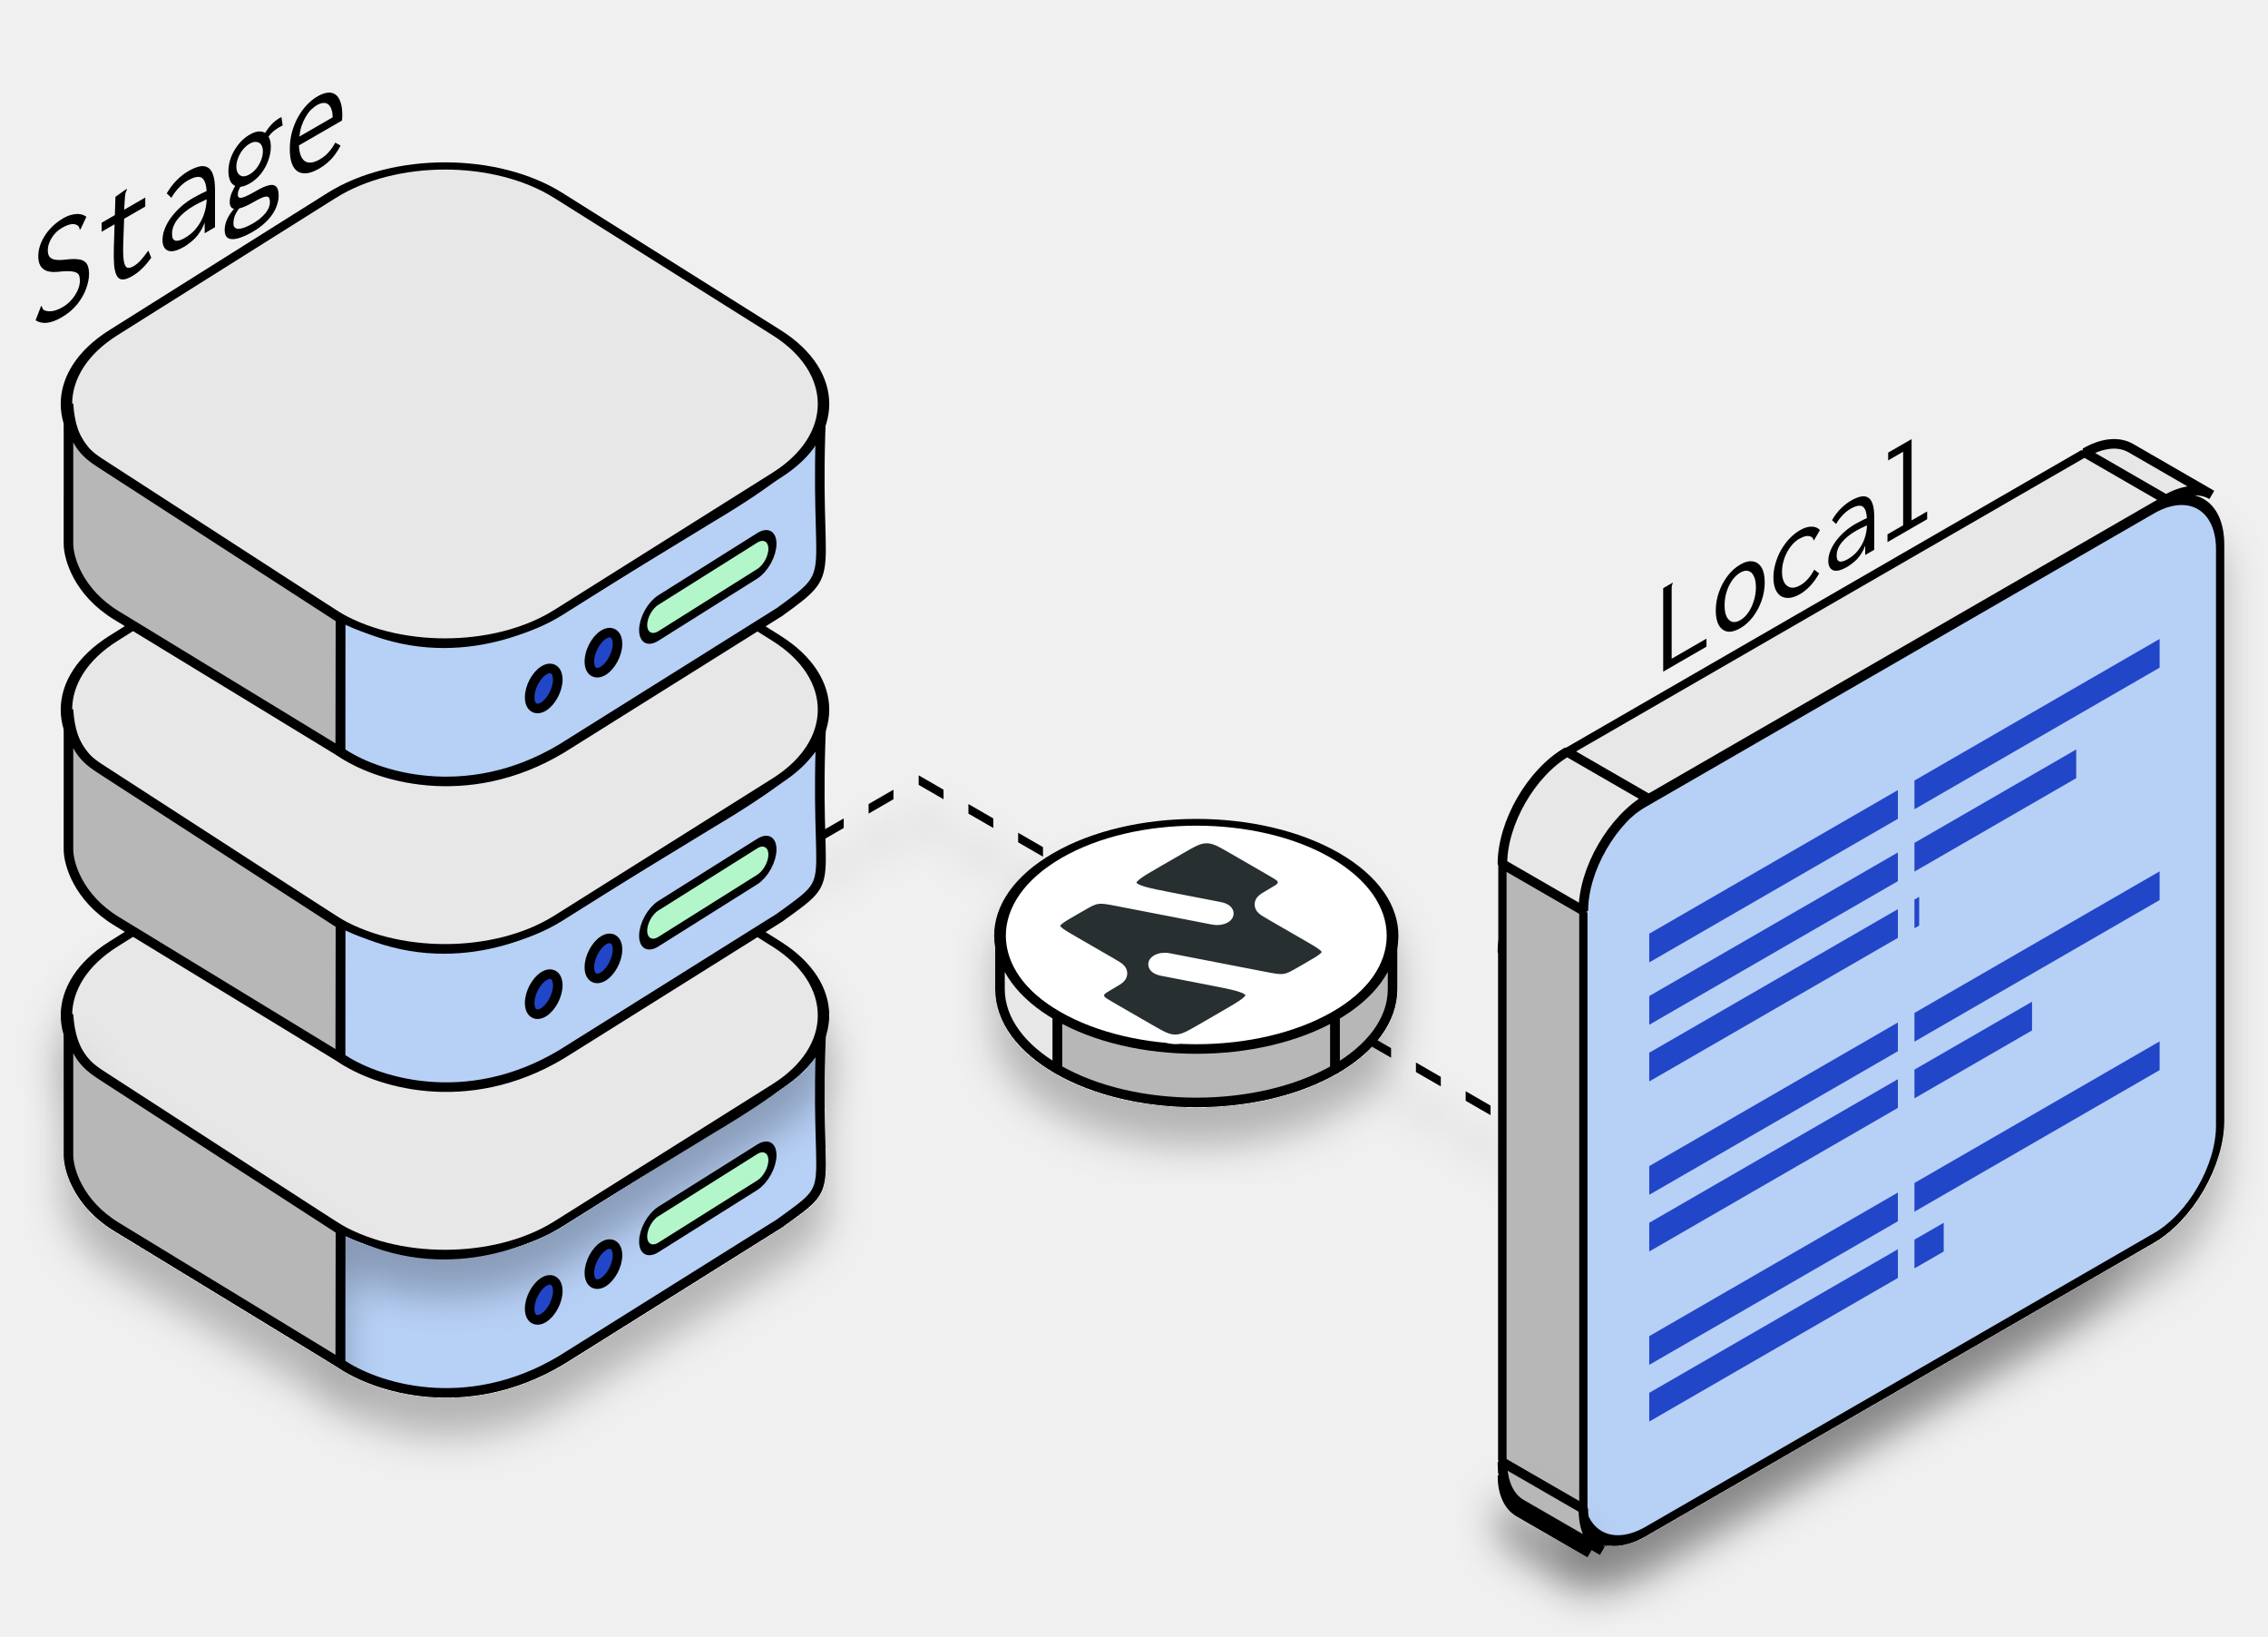
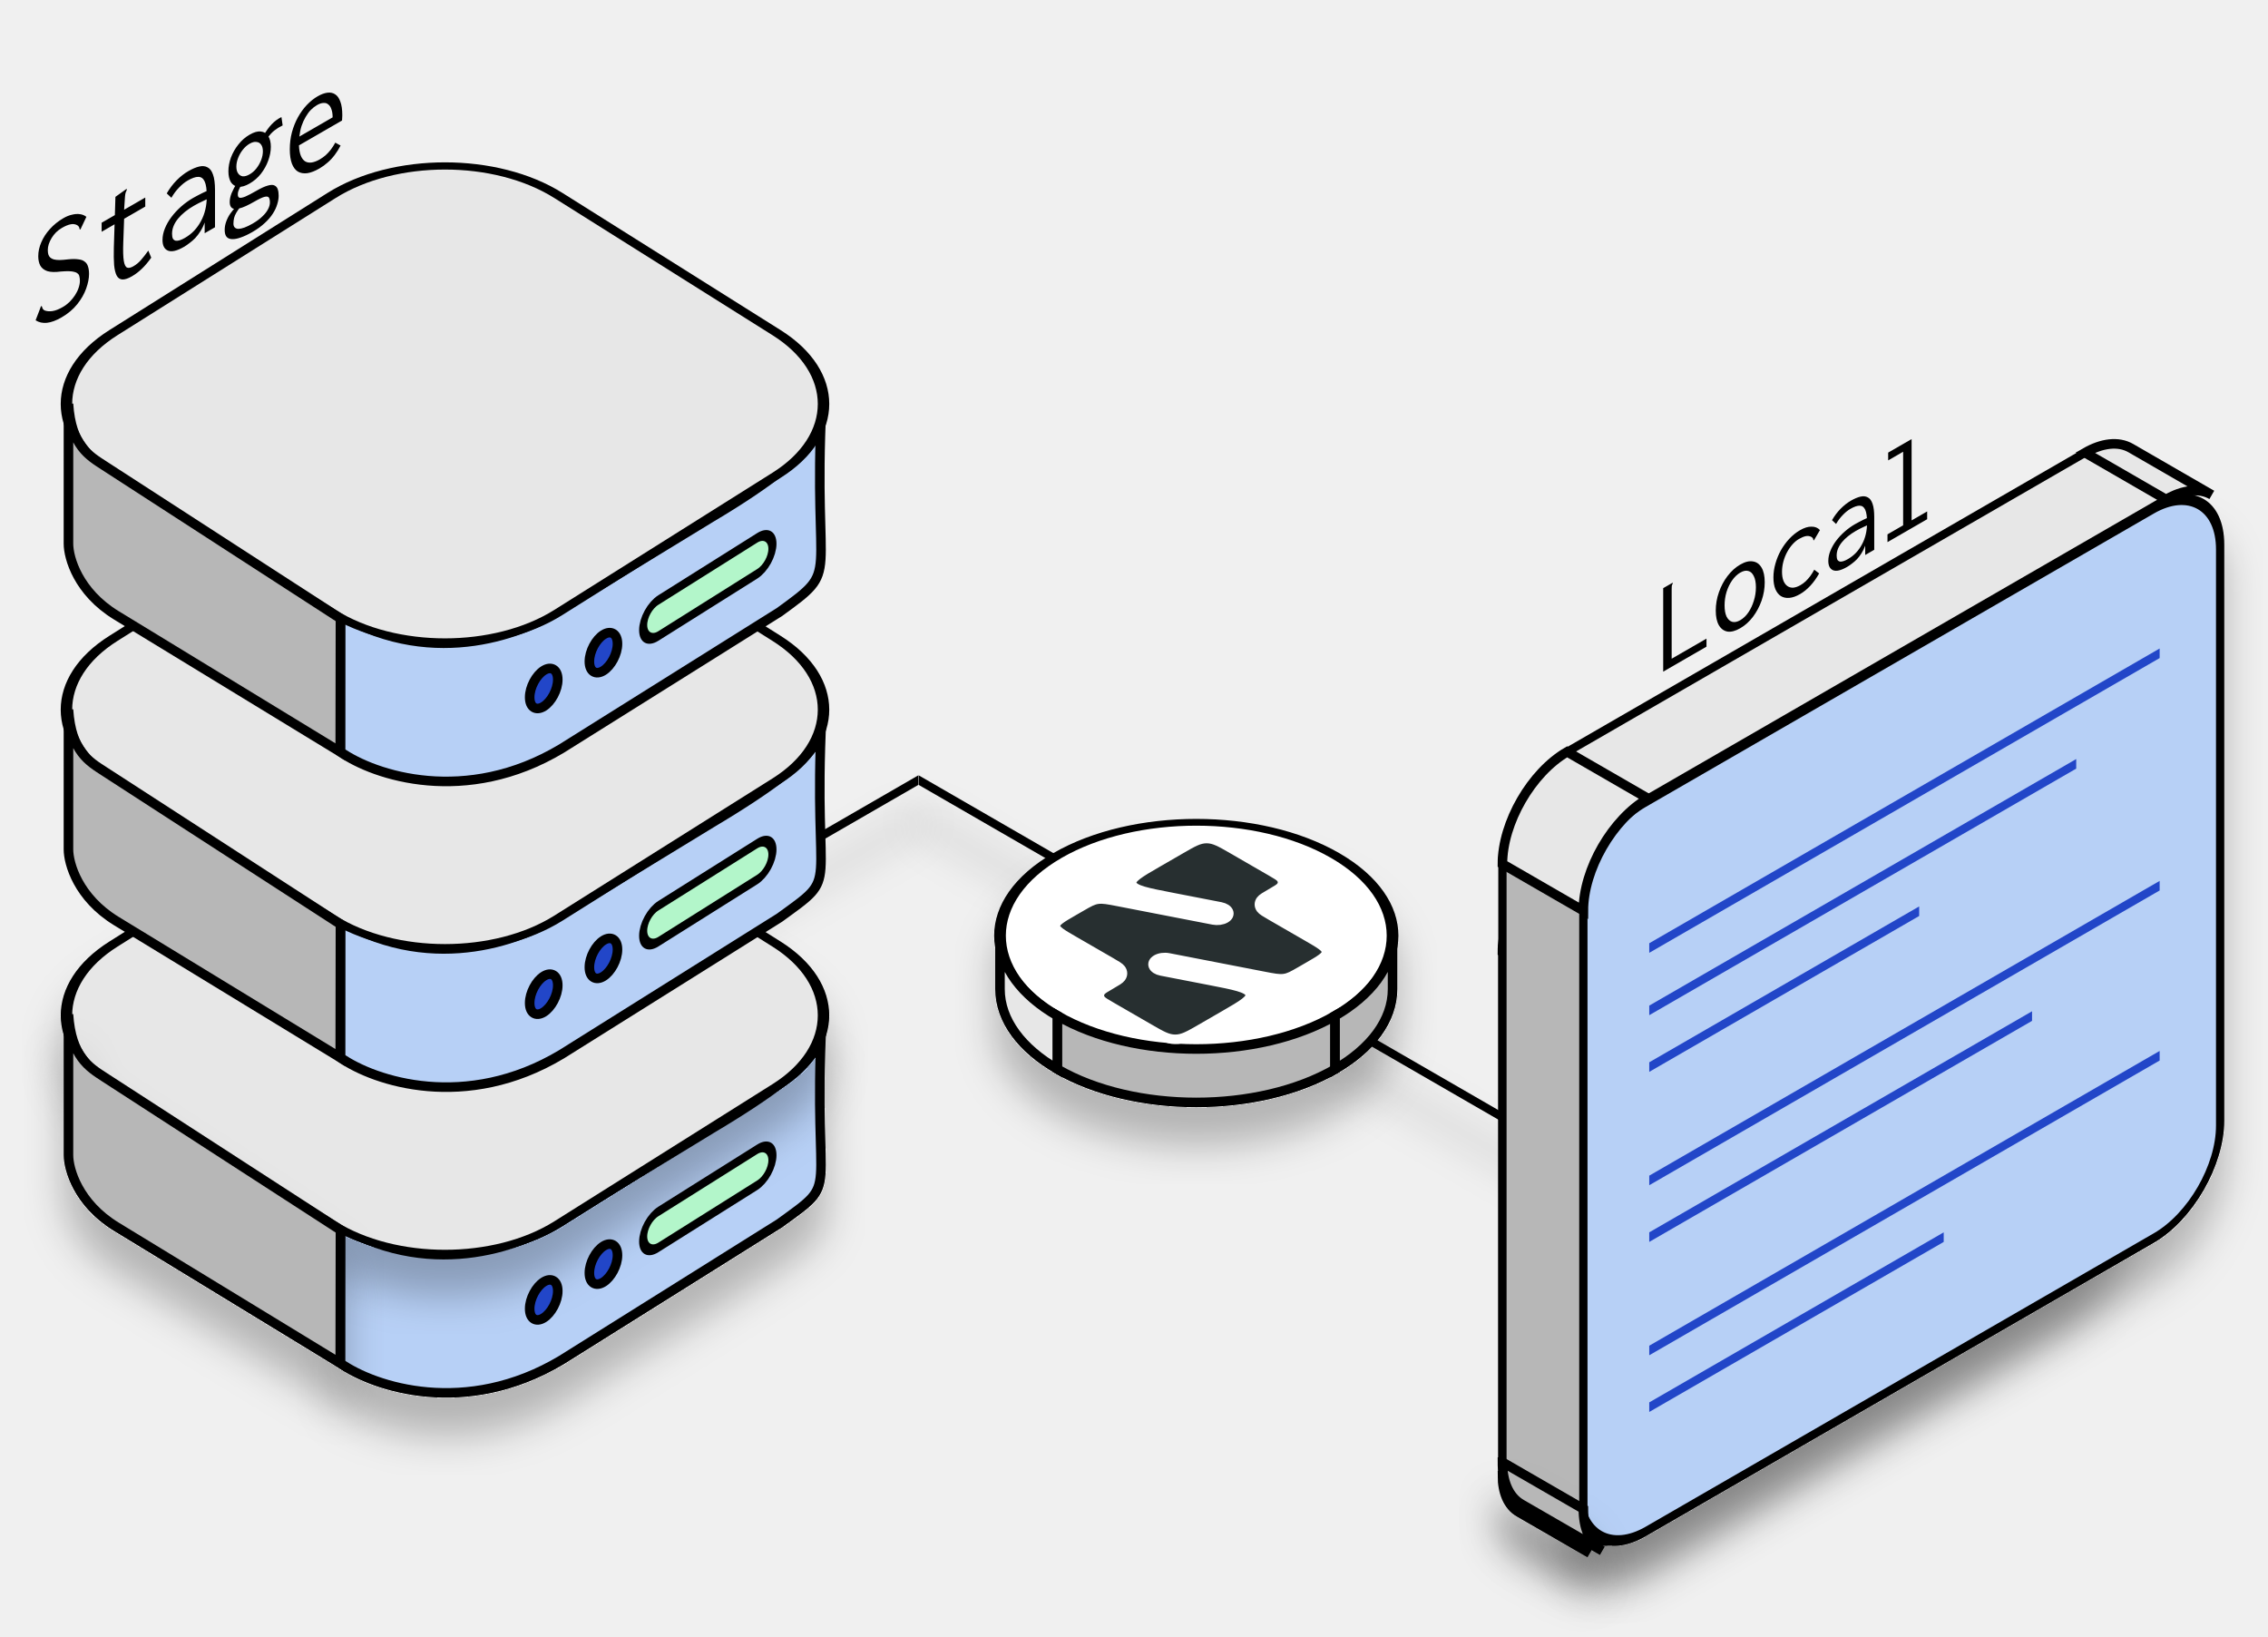
<svg xmlns="http://www.w3.org/2000/svg" width="237" height="171" viewBox="0 0 237 171" fill="none">
  <path d="M6.423 33.165C5.859 33.49 5.351 33.677 4.898 33.725C4.455 33.768 4.062 33.68 3.721 33.461L4.219 32.165L4.275 31.989L4.372 31.997C4.39 32.061 4.413 32.133 4.441 32.213C4.469 32.282 4.533 32.352 4.635 32.421C4.875 32.517 5.152 32.544 5.466 32.501C5.79 32.453 6.155 32.312 6.561 32.077C6.82 31.928 7.055 31.749 7.268 31.541C7.489 31.317 7.679 31.085 7.836 30.845C8.002 30.589 8.127 30.336 8.21 30.085C8.302 29.818 8.349 29.568 8.349 29.333C8.349 29.152 8.33 28.997 8.293 28.869C8.265 28.736 8.205 28.637 8.113 28.573C8.03 28.493 7.914 28.437 7.767 28.405C7.619 28.362 7.429 28.338 7.198 28.333C6.968 28.328 6.69 28.338 6.367 28.365C5.767 28.445 5.291 28.432 4.94 28.325C4.598 28.202 4.353 28.008 4.206 27.741C4.067 27.469 3.998 27.146 3.998 26.773C3.998 26.282 4.104 25.794 4.316 25.309C4.529 24.813 4.829 24.352 5.217 23.925C5.614 23.482 6.085 23.104 6.63 22.789C6.944 22.608 7.245 22.488 7.531 22.429C7.827 22.354 8.099 22.336 8.349 22.373C8.607 22.405 8.834 22.498 9.028 22.653L8.487 23.797L8.404 23.973L8.321 23.957C8.312 23.877 8.293 23.802 8.265 23.733C8.238 23.664 8.173 23.594 8.071 23.525C7.85 23.408 7.614 23.378 7.365 23.437C7.115 23.485 6.82 23.608 6.478 23.805C6.247 23.938 6.039 24.096 5.854 24.277C5.679 24.453 5.526 24.648 5.397 24.861C5.268 25.074 5.166 25.293 5.092 25.517C5.028 25.725 4.995 25.925 4.995 26.117C4.995 26.298 5.014 26.453 5.051 26.581C5.088 26.709 5.152 26.816 5.245 26.901C5.337 26.986 5.462 27.053 5.619 27.101C5.785 27.144 5.988 27.165 6.229 27.165C6.478 27.16 6.778 27.136 7.129 27.093C7.554 27.05 7.905 27.05 8.182 27.093C8.469 27.12 8.69 27.2 8.847 27.333C9.014 27.45 9.129 27.618 9.194 27.837C9.268 28.05 9.305 28.312 9.305 28.621C9.305 29.08 9.203 29.592 9 30.157C8.806 30.706 8.496 31.248 8.071 31.781C7.647 32.314 7.097 32.776 6.423 33.165ZM13.794 28.861C13.388 29.096 13.055 29.208 12.796 29.197C12.538 29.186 12.339 29.056 12.201 28.805C12.062 28.544 11.97 28.17 11.924 27.685C11.887 27.194 11.877 26.592 11.896 25.877L12.062 20.565L13.101 19.821L13.24 19.725L13.254 19.829C13.208 19.93 13.166 20.029 13.129 20.125C13.101 20.216 13.078 20.357 13.06 20.549L12.935 22.429L12.977 22.693L12.88 25.389C12.852 26.216 12.87 26.834 12.935 27.245C13 27.645 13.115 27.882 13.281 27.957C13.448 28.021 13.669 27.973 13.947 27.813C14.251 27.637 14.519 27.413 14.75 27.141C14.99 26.864 15.24 26.544 15.498 26.181L15.803 26.917C15.489 27.365 15.166 27.749 14.833 28.069C14.501 28.389 14.154 28.653 13.794 28.861ZM10.621 23.269L15.18 20.637V21.581L10.621 24.213V23.269ZM19.226 25.789C18.505 26.205 17.951 26.338 17.563 26.189C17.175 26.029 16.981 25.656 16.981 25.069C16.981 24.674 17.064 24.274 17.23 23.869C17.397 23.453 17.623 23.056 17.91 22.677C18.205 22.282 18.547 21.914 18.935 21.573C19.323 21.232 19.734 20.936 20.168 20.685C20.325 20.594 20.482 20.509 20.639 20.429C20.805 20.333 20.976 20.245 21.152 20.165C21.337 20.069 21.526 19.981 21.72 19.901L21.748 20.765C21.581 20.829 21.41 20.906 21.235 20.997C21.069 21.072 20.902 21.152 20.736 21.237C20.57 21.322 20.408 21.41 20.251 21.501C19.919 21.693 19.614 21.901 19.337 22.125C19.06 22.349 18.819 22.584 18.616 22.829C18.413 23.074 18.256 23.33 18.145 23.597C18.034 23.864 17.979 24.141 17.979 24.429C17.979 24.653 18.011 24.826 18.076 24.949C18.15 25.056 18.247 25.122 18.367 25.149C18.487 25.165 18.625 25.149 18.782 25.101C18.949 25.048 19.129 24.965 19.323 24.853C19.683 24.645 20.002 24.397 20.279 24.109C20.565 23.805 20.805 23.469 21 23.101C21.203 22.728 21.355 22.325 21.457 21.893C21.558 21.461 21.609 21.005 21.609 20.525C21.609 19.8 21.535 19.277 21.387 18.957C21.24 18.637 21.018 18.477 20.722 18.477C20.436 18.472 20.067 18.6 19.614 18.861C19.309 19.037 19.009 19.28 18.713 19.589C18.418 19.888 18.15 20.245 17.91 20.661L17.424 20.205C17.72 19.693 18.062 19.24 18.45 18.845C18.838 18.45 19.249 18.128 19.683 17.877C20.099 17.637 20.477 17.477 20.819 17.397C21.161 17.317 21.452 17.346 21.692 17.485C21.942 17.608 22.131 17.861 22.26 18.245C22.399 18.624 22.468 19.16 22.468 19.853V23.741L21.387 24.365V23.245C21.267 23.581 21.12 23.885 20.944 24.157C20.778 24.424 20.598 24.661 20.404 24.869C20.21 25.066 20.011 25.24 19.808 25.389C19.605 25.549 19.411 25.682 19.226 25.789ZM26.376 24.237C25.932 24.493 25.53 24.682 25.17 24.805C24.819 24.933 24.514 24.992 24.256 24.981C24.006 24.976 23.812 24.896 23.674 24.741C23.544 24.581 23.48 24.341 23.48 24.021C23.48 23.722 23.535 23.424 23.646 23.125C23.757 22.826 23.9 22.552 24.076 22.301C24.26 22.034 24.459 21.802 24.671 21.605L25.087 21.653C24.921 21.866 24.787 22.061 24.685 22.237C24.584 22.413 24.51 22.589 24.464 22.765C24.417 22.952 24.394 23.152 24.394 23.365C24.394 23.546 24.441 23.68 24.533 23.765C24.625 23.861 24.755 23.909 24.921 23.909C25.096 23.904 25.304 23.858 25.544 23.773C25.794 23.682 26.076 23.546 26.39 23.365C26.814 23.12 27.156 22.869 27.415 22.613C27.683 22.362 27.881 22.109 28.011 21.853C28.14 21.608 28.205 21.373 28.205 21.149C28.205 20.914 28.168 20.744 28.094 20.637C28.02 20.53 27.868 20.506 27.637 20.565C27.406 20.624 27.055 20.789 26.584 21.061C26.26 21.248 25.965 21.402 25.697 21.525C25.429 21.648 25.189 21.733 24.976 21.781C24.764 21.829 24.584 21.842 24.436 21.821C24.297 21.784 24.191 21.706 24.117 21.589C24.043 21.472 24.006 21.306 24.006 21.093C24.006 20.816 24.071 20.512 24.2 20.181C24.339 19.845 24.524 19.493 24.755 19.125L25.226 19.285C25.133 19.456 25.059 19.605 25.004 19.733C24.948 19.85 24.907 19.96 24.879 20.061C24.861 20.146 24.852 20.237 24.852 20.333C24.852 20.504 24.907 20.61 25.018 20.653C25.138 20.69 25.341 20.653 25.628 20.541C25.914 20.418 26.302 20.216 26.791 19.933C27.281 19.65 27.678 19.469 27.983 19.389C28.288 19.298 28.519 19.293 28.676 19.373C28.842 19.448 28.958 19.578 29.022 19.765C29.087 19.952 29.119 20.178 29.119 20.445C29.119 20.733 29.069 21.034 28.967 21.349C28.875 21.669 28.722 21.992 28.51 22.317C28.297 22.653 28.015 22.981 27.664 23.301C27.313 23.632 26.884 23.944 26.376 24.237ZM26.085 19.173C25.632 19.434 25.239 19.549 24.907 19.517C24.574 19.474 24.316 19.314 24.131 19.037C23.956 18.744 23.868 18.362 23.868 17.893C23.868 17.424 23.956 16.946 24.131 16.461C24.316 15.97 24.574 15.517 24.907 15.101C25.239 14.674 25.632 14.33 26.085 14.069C26.547 13.802 26.939 13.693 27.263 13.741C27.595 13.773 27.849 13.93 28.025 14.213C28.209 14.49 28.302 14.864 28.302 15.333C28.302 15.802 28.209 16.288 28.025 16.789C27.849 17.274 27.595 17.73 27.263 18.157C26.939 18.568 26.547 18.906 26.085 19.173ZM26.085 18.213C26.353 18.058 26.588 17.853 26.791 17.597C27.004 17.325 27.17 17.032 27.29 16.717C27.41 16.402 27.47 16.101 27.47 15.813C27.47 15.514 27.41 15.282 27.29 15.117C27.17 14.941 27.004 14.845 26.791 14.829C26.588 14.797 26.353 14.858 26.085 15.013C25.817 15.168 25.577 15.381 25.364 15.653C25.161 15.909 24.999 16.194 24.879 16.509C24.759 16.813 24.699 17.114 24.699 17.413C24.699 17.701 24.759 17.933 24.879 18.109C24.999 18.285 25.161 18.389 25.364 18.421C25.577 18.437 25.817 18.368 26.085 18.213ZM27.928 14.461L27.54 14.157C27.808 13.693 28.085 13.309 28.371 13.005C28.667 12.685 29.013 12.426 29.41 12.229L29.535 13.101C29.23 13.245 28.944 13.421 28.676 13.629C28.408 13.837 28.159 14.114 27.928 14.461ZM33.373 17.605C32.911 17.872 32.491 18.034 32.112 18.093C31.734 18.141 31.406 18.085 31.128 17.925C30.861 17.76 30.653 17.485 30.505 17.101C30.357 16.706 30.283 16.205 30.283 15.597C30.283 14.978 30.357 14.386 30.505 13.821C30.662 13.25 30.87 12.73 31.128 12.261C31.396 11.776 31.706 11.346 32.057 10.973C32.417 10.594 32.796 10.29 33.193 10.061C33.553 9.853 33.891 9.728 34.205 9.685C34.519 9.642 34.791 9.698 35.022 9.853C35.253 9.997 35.433 10.25 35.563 10.613C35.701 10.97 35.77 11.448 35.77 12.045C35.77 12.13 35.766 12.224 35.757 12.325C35.757 12.41 35.752 12.498 35.743 12.589L31.239 15.189C31.258 15.648 31.327 16.018 31.447 16.301C31.567 16.573 31.724 16.765 31.918 16.877C32.112 16.978 32.334 17.01 32.583 16.973C32.842 16.93 33.115 16.826 33.401 16.661C33.623 16.533 33.831 16.386 34.025 16.221C34.218 16.045 34.399 15.85 34.565 15.637C34.74 15.408 34.897 15.162 35.036 14.901L35.59 15.205C35.415 15.552 35.212 15.877 34.981 16.181C34.759 16.48 34.514 16.744 34.246 16.973C33.978 17.213 33.687 17.424 33.373 17.605ZM31.281 14.269L34.759 12.261C34.759 11.92 34.717 11.64 34.634 11.421C34.56 11.186 34.449 11.016 34.302 10.909C34.163 10.786 33.992 10.736 33.789 10.757C33.595 10.762 33.373 10.837 33.124 10.981C32.902 11.109 32.69 11.274 32.486 11.477C32.292 11.674 32.112 11.917 31.946 12.205C31.78 12.482 31.637 12.794 31.517 13.141C31.406 13.482 31.327 13.858 31.281 14.269Z" fill="black" />
  <path d="M173.8 61.446L174.673 60.942L174.794 60.872V60.97C174.746 61.054 174.714 61.133 174.697 61.208C174.689 61.278 174.685 61.392 174.685 61.551V68.817L178.323 66.717V67.557L173.8 70.168V61.446ZM181.851 65.632C181.35 65.921 180.905 66.038 180.517 65.982C180.137 65.912 179.838 65.692 179.62 65.324C179.402 64.946 179.293 64.435 179.293 63.791C179.293 63.138 179.402 62.501 179.62 61.88C179.838 61.25 180.137 60.685 180.517 60.186C180.905 59.672 181.35 59.271 181.851 58.982C182.352 58.693 182.792 58.583 183.172 58.653C183.56 58.709 183.863 58.926 184.082 59.304C184.3 59.672 184.409 60.184 184.409 60.837C184.409 61.481 184.3 62.118 184.082 62.748C183.863 63.368 183.56 63.935 183.172 64.449C182.792 64.948 182.352 65.343 181.851 65.632ZM181.851 64.792C182.174 64.605 182.457 64.335 182.699 63.98C182.942 63.625 183.132 63.221 183.269 62.769C183.415 62.312 183.488 61.84 183.488 61.355C183.488 60.87 183.415 60.482 183.269 60.193C183.132 59.899 182.942 59.719 182.699 59.654C182.457 59.579 182.174 59.635 181.851 59.822C181.536 60.004 181.253 60.275 181.002 60.634C180.76 60.979 180.566 61.38 180.42 61.838C180.283 62.291 180.214 62.76 180.214 63.245C180.214 63.73 180.283 64.12 180.42 64.414C180.566 64.703 180.76 64.885 181.002 64.96C181.253 65.03 181.536 64.974 181.851 64.792ZM188.095 62.069C187.691 62.302 187.319 62.433 186.979 62.461C186.64 62.489 186.345 62.426 186.094 62.272C185.852 62.113 185.662 61.873 185.524 61.551C185.387 61.219 185.318 60.811 185.318 60.326C185.318 59.85 185.387 59.371 185.524 58.891C185.662 58.401 185.852 57.937 186.094 57.498C186.345 57.054 186.64 56.651 186.979 56.287C187.319 55.923 187.687 55.627 188.083 55.398C188.535 55.136 188.939 55.011 189.295 55.02C189.659 55.015 189.954 55.134 190.18 55.377L189.635 56.308L189.55 56.455L189.489 56.42C189.489 56.345 189.473 56.285 189.441 56.238C189.416 56.187 189.356 56.133 189.259 56.077C189.081 55.993 188.891 55.972 188.689 56.014C188.487 56.056 188.252 56.154 187.986 56.308C187.751 56.443 187.529 56.627 187.319 56.861C187.109 57.094 186.919 57.367 186.749 57.68C186.587 57.978 186.458 58.305 186.361 58.66C186.264 59.014 186.216 59.374 186.216 59.738C186.216 60.102 186.264 60.41 186.361 60.662C186.458 60.904 186.591 61.089 186.761 61.215C186.931 61.341 187.133 61.401 187.367 61.397C187.61 61.378 187.869 61.289 188.143 61.131C188.329 61.023 188.507 60.893 188.677 60.739C188.847 60.575 189.008 60.394 189.162 60.193C189.315 59.983 189.457 59.757 189.586 59.514L190.095 59.906C189.821 60.401 189.513 60.83 189.174 61.194C188.842 61.553 188.483 61.845 188.095 62.069ZM193.017 59.227C192.387 59.591 191.902 59.708 191.562 59.577C191.223 59.437 191.053 59.11 191.053 58.597C191.053 58.252 191.126 57.901 191.271 57.547C191.417 57.183 191.615 56.835 191.865 56.504C192.124 56.158 192.423 55.837 192.763 55.538C193.102 55.239 193.462 54.98 193.842 54.761C193.979 54.681 194.117 54.607 194.254 54.537C194.399 54.453 194.549 54.376 194.703 54.306C194.864 54.222 195.03 54.145 195.2 54.075L195.224 54.831C195.078 54.887 194.929 54.955 194.775 55.034C194.63 55.099 194.484 55.169 194.339 55.244C194.193 55.319 194.052 55.395 193.915 55.475C193.624 55.643 193.357 55.825 193.114 56.021C192.872 56.217 192.662 56.422 192.484 56.637C192.306 56.852 192.169 57.075 192.072 57.309C191.975 57.542 191.926 57.785 191.926 58.037C191.926 58.233 191.954 58.385 192.011 58.492C192.076 58.585 192.161 58.644 192.266 58.667C192.371 58.681 192.492 58.667 192.629 58.625C192.775 58.578 192.932 58.506 193.102 58.408C193.417 58.226 193.696 58.009 193.939 57.757C194.189 57.491 194.399 57.197 194.569 56.875C194.747 56.548 194.88 56.196 194.969 55.818C195.058 55.44 195.103 55.041 195.103 54.621C195.103 53.986 195.038 53.529 194.909 53.249C194.779 52.969 194.585 52.829 194.327 52.829C194.076 52.824 193.753 52.936 193.357 53.165C193.09 53.319 192.827 53.531 192.569 53.802C192.31 54.063 192.076 54.376 191.865 54.74L191.441 54.341C191.7 53.893 191.999 53.496 192.338 53.151C192.678 52.806 193.038 52.523 193.417 52.304C193.781 52.094 194.113 51.954 194.412 51.884C194.711 51.814 194.965 51.84 195.175 51.961C195.394 52.068 195.559 52.29 195.673 52.626C195.794 52.957 195.854 53.426 195.854 54.033V57.435L194.909 57.981V57.001C194.804 57.295 194.674 57.561 194.521 57.799C194.375 58.032 194.218 58.24 194.048 58.422C193.878 58.594 193.704 58.746 193.527 58.877C193.349 59.017 193.179 59.133 193.017 59.227ZM197.237 56.637V55.825L198.873 54.88V47.194L197.309 48.097V47.285L199.758 45.871V54.369L201.383 53.431V54.243L197.237 56.637Z" fill="black" />
  <g filter="url(#filter0_d_3086_689)">
    <rect width="67.683" height="66.693" rx="8" transform="matrix(0.866025 -0.5 0 1 164.035 97.3071)" fill="#B7D0F6" />
-     <rect width="67.683" height="66.693" rx="8" transform="matrix(0.866025 -0.5 0 1 164.035 97.3071)" stroke="black" stroke-linejoin="bevel" />
+     <rect width="67.683" height="66.693" rx="8" transform="matrix(0.866025 -0.5 0 1 164.035 97.3071)" stroke="black" strokeLinejoin="bevel" />
  </g>
-   <rect width="8.548" height="54.705" transform="matrix(0.866025 0.5 0 1 157 99.4531)" fill="#B7B7B7" stroke="black" stroke-linejoin="bevel" />
-   <rect width="54.705" height="8.548" transform="matrix(0.866025 -0.5 0.866025 0.5 162.92 89.1968)" fill="#E7E7E7" stroke="black" stroke-linejoin="bevel" />
+   <rect width="8.548" height="54.705" transform="matrix(0.866025 0.5 0 1 157 99.4531)" fill="#B7B7B7" stroke="black" strokeLinejoin="bevel" />
+   <rect width="54.705" height="8.548" transform="matrix(0.866025 -0.5 0.866025 0.5 162.92 89.1968)" fill="#E7E7E7" stroke="black" strokeLinejoin="bevel" />
  <g filter="url(#filter1_d_3086_689)">
    <path d="M164.402 158.432C164.402 160.182 164.981 161.598 166.137 162.265L158.734 157.992C157.578 157.324 157 155.908 157 154.158L164.402 158.432Z" fill="#B7B7B7" />
-     <path d="M164.402 158.432C164.402 160.182 164.981 161.598 166.137 162.265L158.734 157.992C157.578 157.324 157 155.908 157 154.158L164.402 158.432Z" stroke="black" stroke-linejoin="bevel" />
+     <path d="M164.402 158.432C164.402 160.182 164.981 161.598 166.137 162.265L158.734 157.992C157.578 157.324 157 155.908 157 154.158L164.402 158.432Z" stroke="black" strokeLinejoin="bevel" />
  </g>
-   <path d="M164.402 103.728C164.402 99.951 167.054 95.359 170.324 93.471L162.922 89.197C159.651 91.085 157 95.677 157 99.454L164.402 103.728Z" fill="#E7E7E7" stroke="black" stroke-linejoin="bevel" />
-   <path d="M221.887 65.703C220.73 65.035 219.215 65.243 217.699 66.118L210.297 61.844C211.812 60.969 213.328 60.761 214.484 61.429L221.887 65.703Z" fill="#E7E7E7" stroke="black" stroke-linejoin="bevel" />
+   <path d="M164.402 103.728C164.402 99.951 167.054 95.359 170.324 93.471L162.922 89.197C159.651 91.085 157 95.677 157 99.454L164.402 103.728Z" fill="#E7E7E7" stroke="black" strokeLinejoin="bevel" />
+   <path d="M221.887 65.703C220.73 65.035 219.215 65.243 217.699 66.118L210.297 61.844C211.812 60.969 213.328 60.761 214.484 61.429L221.887 65.703Z" fill="#E7E7E7" stroke="black" strokeLinejoin="bevel" />
  <g filter="url(#filter2_d_3086_689)">
-     <line y1="-0.5" x2="60" y2="-0.5" transform="matrix(0.866025 -0.5 0 1 44 112)" stroke="black" stroke-dasharray="3 3" />
+     <line y1="-0.5" x2="60" y2="-0.5" transform="matrix(0.866025 -0.5 0 1 44 112)" stroke="black" strokeDasharray="3 3" />
  </g>
  <g filter="url(#filter3_d_3086_689)">
-     <line y1="-0.5" x2="82" y2="-0.5" transform="matrix(0.866025 0.5 0 1 96 82)" stroke="black" stroke-dasharray="3 3" />
+     <line y1="-0.5" x2="82" y2="-0.5" transform="matrix(0.866025 0.5 0 1 96 82)" stroke="black" strokeDasharray="3 3" />
  </g>
  <g filter="url(#filter4_d_3086_689)">
-     <circle cx="16.748" cy="16.748" r="16.748" transform="matrix(0.866025 0.5 -0.866025 0.5 125.008 81)" fill="white" stroke="black" stroke-linejoin="bevel" />
-     <path d="M104.496 97.748C104.496 101.018 106.792 103.979 110.504 106.122V111.705C106.792 109.562 104.496 106.601 104.496 103.331V97.748Z" fill="#E7E7E7" stroke="black" stroke-linejoin="bevel" />
-     <path d="M110.502 106.122C118.512 110.747 131.5 110.747 139.51 106.122V111.705C131.5 116.33 118.512 116.33 110.502 111.705V106.122Z" fill="#B7B7B7" stroke="black" stroke-linejoin="bevel" />
-     <path d="M145.52 97.748C145.52 101.018 143.224 103.979 139.512 106.122V111.705C143.224 109.562 145.52 106.601 145.52 103.331V97.748Z" fill="#B7B7B7" stroke="black" stroke-linejoin="bevel" />
+     <circle cx="16.748" cy="16.748" r="16.748" transform="matrix(0.866025 0.5 -0.866025 0.5 125.008 81)" fill="white" stroke="black" strokeLinejoin="bevel" />
+     <path d="M104.496 97.748C104.496 101.018 106.792 103.979 110.504 106.122V111.705C106.792 109.562 104.496 106.601 104.496 103.331V97.748Z" fill="#E7E7E7" stroke="black" strokeLinejoin="bevel" />
+     <path d="M110.502 106.122C118.512 110.747 131.5 110.747 139.51 106.122V111.705C131.5 116.33 118.512 116.33 110.502 111.705V106.122Z" fill="#B7B7B7" stroke="black" strokeLinejoin="bevel" />
+     <path d="M145.52 97.748C145.52 101.018 143.224 103.979 139.512 106.122V111.705C143.224 109.562 145.52 106.601 145.52 103.331V97.748Z" fill="#B7B7B7" stroke="black" strokeLinejoin="bevel" />
    <path d="M132.815 93.335C133.427 92.981 133.733 92.805 133.877 92.608C134.077 92.332 134.074 92.021 133.868 91.744C133.721 91.546 133.412 91.368 132.793 91.01L132.793 91.01L128.812 88.712C127.53 87.972 126.889 87.602 126.097 87.599C125.305 87.597 124.671 87.963 123.403 88.695L120.965 90.102C119.011 91.23 118.034 91.794 118.286 92.395C118.538 92.995 119.859 93.252 122.502 93.764L127.551 94.744C128.432 94.915 128.702 95.56 128.051 95.936C127.72 96.127 127.229 96.193 126.781 96.106L116.888 94.186L116.888 94.186C115.797 93.974 115.251 93.868 114.724 93.939C114.197 94.01 113.793 94.243 112.986 94.709L112.181 95.173C110.914 95.905 110.28 96.271 110.284 96.729C110.288 97.186 110.929 97.556 112.211 98.296L116.063 100.52C116.682 100.877 116.991 101.056 117.138 101.254C117.344 101.53 117.347 101.842 117.146 102.117C117.003 102.314 116.697 102.491 116.085 102.844C115.473 103.198 115.167 103.374 115.024 103.571C114.823 103.846 114.826 104.158 115.032 104.435C115.179 104.633 115.488 104.811 116.107 105.168L120.088 107.467C121.37 108.207 122.011 108.577 122.803 108.58C123.596 108.582 124.23 108.216 125.498 107.484L125.498 107.484L127.935 106.077C129.889 104.949 130.866 104.384 130.614 103.784C130.362 103.184 129.041 102.927 126.398 102.414L121.35 101.435C120.469 101.264 120.198 100.619 120.85 100.243C121.18 100.052 121.672 99.986 122.119 100.073L132.012 101.992C133.104 102.204 133.649 102.31 134.176 102.24C134.703 102.169 135.107 101.936 135.914 101.47L135.914 101.47L136.719 101.005C137.987 100.273 138.621 99.907 138.616 99.45C138.612 98.993 137.971 98.623 136.689 97.882L132.837 95.659C132.219 95.301 131.909 95.123 131.762 94.925C131.556 94.648 131.553 94.337 131.754 94.061C131.897 93.865 132.203 93.688 132.815 93.335Z" fill="#272F30" />
    <path d="M132.815 93.335C133.427 92.981 133.733 92.805 133.877 92.608C134.077 92.332 134.074 92.021 133.868 91.744C133.721 91.546 133.412 91.368 132.793 91.01L132.793 91.01L128.812 88.712C127.53 87.972 126.889 87.602 126.097 87.599C125.305 87.597 124.671 87.963 123.403 88.695L120.965 90.102C119.011 91.23 118.034 91.794 118.286 92.395C118.538 92.995 119.859 93.252 122.502 93.764L127.551 94.744C128.432 94.915 128.702 95.56 128.051 95.936C127.72 96.127 127.229 96.193 126.781 96.106L116.888 94.186L116.888 94.186C115.797 93.974 115.251 93.868 114.724 93.939C114.197 94.01 113.793 94.243 112.986 94.709L112.181 95.173C110.914 95.905 110.28 96.271 110.284 96.729C110.288 97.186 110.929 97.556 112.211 98.296L116.063 100.52C116.682 100.877 116.991 101.056 117.138 101.254C117.344 101.53 117.347 101.842 117.146 102.117C117.003 102.314 116.697 102.491 116.085 102.844C115.473 103.198 115.167 103.374 115.024 103.571C114.823 103.846 114.826 104.158 115.032 104.435C115.179 104.633 115.488 104.811 116.107 105.168L120.088 107.467C121.37 108.207 122.011 108.577 122.803 108.58C123.596 108.582 124.23 108.216 125.498 107.484L125.498 107.484L127.935 106.077C129.889 104.949 130.866 104.384 130.614 103.784C130.362 103.184 129.041 102.927 126.398 102.414L121.35 101.435C120.469 101.264 120.198 100.619 120.85 100.243C121.18 100.052 121.672 99.986 122.119 100.073L132.012 101.992C133.104 102.204 133.649 102.31 134.176 102.24C134.703 102.169 135.107 101.936 135.914 101.47L135.914 101.47L136.719 101.005C137.987 100.273 138.621 99.907 138.616 99.45C138.612 98.993 137.971 98.623 136.689 97.882L132.837 95.659C132.219 95.301 131.909 95.123 131.762 94.925C131.556 94.648 131.553 94.337 131.754 94.061C131.897 93.865 132.203 93.688 132.815 93.335Z" stroke="white" />
  </g>
  <g filter="url(#filter5_d_3086_689)">
    <rect width="77.322" height="76.192" rx="8" transform="matrix(0.866025 -0.5 0 1 165.037 87.8081)" fill="#B7D0F6" />
-     <rect width="77.322" height="76.192" rx="8" transform="matrix(0.866025 -0.5 0 1 165.037 87.8081)" stroke="black" stroke-linejoin="bevel" />
+     <rect width="77.322" height="76.192" rx="8" transform="matrix(0.866025 -0.5 0 1 165.037 87.8081)" stroke="black" strokeLinejoin="bevel" />
  </g>
-   <rect width="9.765" height="62.496" transform="matrix(0.866025 0.5 0 1 157 90.2598)" fill="#B7B7B7" stroke="black" stroke-linejoin="bevel" />
-   <rect width="62.496" height="9.765" transform="matrix(0.866025 -0.5 0.866025 0.5 163.764 78.543)" fill="#E7E7E7" stroke="black" stroke-linejoin="bevel" />
+   <rect width="9.765" height="62.496" transform="matrix(0.866025 0.5 0 1 157 90.2598)" fill="#B7B7B7" stroke="black" strokeLinejoin="bevel" />
+   <rect width="62.496" height="9.765" transform="matrix(0.866025 -0.5 0.866025 0.5 163.764 78.543)" fill="#E7E7E7" stroke="black" strokeLinejoin="bevel" />
  <g filter="url(#filter6_d_3086_689)">
    <path d="M165.457 157.638C165.457 159.638 166.117 161.256 167.438 162.018L158.982 157.136C157.661 156.373 157 154.755 157 152.756L165.457 157.638Z" fill="#B7B7B7" />
-     <path d="M165.457 157.638C165.457 159.638 166.117 161.256 167.438 162.018L158.982 157.136C157.661 156.373 157 154.755 157 152.756L165.457 157.638Z" stroke="black" stroke-linejoin="bevel" />
+     <path d="M165.457 157.638C165.457 159.638 166.117 161.256 167.438 162.018L158.982 157.136C157.661 156.373 157 154.755 157 152.756L165.457 157.638Z" stroke="black" strokeLinejoin="bevel" />
  </g>
-   <path d="M165.457 95.144C165.457 90.829 168.486 85.583 172.222 83.425L163.765 78.543C160.029 80.7 157 85.947 157 90.261L165.457 95.144Z" fill="#E7E7E7" stroke="black" stroke-linejoin="bevel" />
-   <path d="M231.129 51.703C229.808 50.94 228.077 51.177 226.345 52.177L217.889 47.294C219.62 46.294 221.351 46.057 222.673 46.82L231.129 51.703Z" fill="#E7E7E7" stroke="black" stroke-linejoin="bevel" />
-   <line y1="-1.5" x2="61.587" y2="-1.5" transform="matrix(0.866025 -0.5 0 1 172.342 100.543)" stroke="#2246C8" stroke-width="3" stroke-dasharray="30 2" />
-   <line y1="-1.5" x2="51.519" y2="-1.5" transform="matrix(0.866025 -0.5 0 1 172.342 107.057)" stroke="#2246C8" stroke-width="3" stroke-dasharray="30 2" />
-   <line y1="-1.5" x2="32.57" y2="-1.5" transform="matrix(0.866025 -0.5 0 1 172.342 112.979)" stroke="#2246C8" stroke-width="3" stroke-dasharray="30 2" />
-   <line y1="-1.5" x2="61.587" y2="-1.5" transform="matrix(0.866025 -0.5 0 1 172.342 124.822)" stroke="#2246C8" stroke-width="3" stroke-dasharray="30 2" />
-   <line y1="-1.5" x2="46.19" y2="-1.5" transform="matrix(0.866025 -0.5 0 1 172.342 130.744)" stroke="#2246C8" stroke-width="3" stroke-dasharray="30 2" />
-   <line y1="-1.5" x2="35.531" y2="-1.5" transform="matrix(0.866025 -0.5 0 1 172.342 148.51)" stroke="#2246C8" stroke-width="3" stroke-dasharray="30 2" />
-   <line y1="-1.5" x2="61.587" y2="-1.5" transform="matrix(0.866025 -0.5 0 1 172.342 142.587)" stroke="#2246C8" stroke-width="3" stroke-dasharray="30 2" />
+   <path d="M165.457 95.144C165.457 90.829 168.486 85.583 172.222 83.425L163.765 78.543C160.029 80.7 157 85.947 157 90.261L165.457 95.144Z" fill="#E7E7E7" stroke="black" strokeLinejoin="bevel" />
+   <path d="M231.129 51.703C229.808 50.94 228.077 51.177 226.345 52.177L217.889 47.294C219.62 46.294 221.351 46.057 222.673 46.82L231.129 51.703Z" fill="#E7E7E7" stroke="black" strokeLinejoin="bevel" />
+   <line y1="-1.5" x2="61.587" y2="-1.5" transform="matrix(0.866025 -0.5 0 1 172.342 100.543)" stroke="#2246C8" strokeWidth="3" strokeDasharray="30 2" />
+   <line y1="-1.5" x2="51.519" y2="-1.5" transform="matrix(0.866025 -0.5 0 1 172.342 107.057)" stroke="#2246C8" strokeWidth="3" strokeDasharray="30 2" />
+   <line y1="-1.5" x2="32.57" y2="-1.5" transform="matrix(0.866025 -0.5 0 1 172.342 112.979)" stroke="#2246C8" strokeWidth="3" strokeDasharray="30 2" />
+   <line y1="-1.5" x2="61.587" y2="-1.5" transform="matrix(0.866025 -0.5 0 1 172.342 124.822)" stroke="#2246C8" strokeWidth="3" strokeDasharray="30 2" />
+   <line y1="-1.5" x2="46.19" y2="-1.5" transform="matrix(0.866025 -0.5 0 1 172.342 130.744)" stroke="#2246C8" strokeWidth="3" strokeDasharray="30 2" />
+   <line y1="-1.5" x2="35.531" y2="-1.5" transform="matrix(0.866025 -0.5 0 1 172.342 148.51)" stroke="#2246C8" strokeWidth="3" strokeDasharray="30 2" />
+   <line y1="-1.5" x2="61.587" y2="-1.5" transform="matrix(0.866025 -0.5 0 1 172.342 142.587)" stroke="#2246C8" strokeWidth="3" strokeDasharray="30 2" />
  <g filter="url(#filter7_d_3086_689)">
    <path d="M74.276 117.963C88.008 109.808 85.237 108.449 85.861 106.75C84.925 125.778 88.008 123.06 81.454 127.816L58.672 142.087C48.685 148.067 39.115 144.918 35.578 142.427V128.156C45.565 133.864 55.135 129.855 58.672 127.477L74.276 117.963Z" fill="#B7D0F6" />
    <path d="M74.276 117.963C88.008 109.808 85.237 108.449 85.861 106.75C84.925 125.778 88.008 123.06 81.454 127.816L58.672 142.087C48.685 148.067 39.115 144.918 35.578 142.427V128.156C45.565 133.864 55.135 129.855 58.672 127.477L74.276 117.963Z" stroke="black" />
  </g>
  <g filter="url(#filter8_d_3086_689)">
    <rect width="54.923" height="54.923" rx="14" transform="matrix(0.846632 0.532179 -0.846632 0.532179 46.5 76.8501)" fill="#E7E7E7" />
-     <rect width="54.923" height="54.923" rx="14" transform="matrix(0.846632 0.532179 -0.846632 0.532179 46.5 76.8501)" stroke="black" stroke-linejoin="bevel" />
+     <rect width="54.923" height="54.923" rx="14" transform="matrix(0.846632 0.532179 -0.846632 0.532179 46.5 76.8501)" stroke="black" strokeLinejoin="bevel" />
  </g>
  <path d="M64.526 131.14C64.526 132.207 63.844 133.447 63.058 133.942C62.271 134.436 61.589 134.054 61.589 132.986C61.589 131.919 62.271 130.679 63.058 130.185C63.844 129.69 64.526 130.073 64.526 131.14Z" fill="#2246C8" stroke="black" />
  <path d="M58.286 134.878C58.286 135.945 57.604 137.185 56.818 137.679C56.031 138.174 55.349 137.791 55.349 136.724C55.349 135.657 56.031 134.417 56.818 133.923C57.604 133.428 58.286 133.811 58.286 134.878Z" fill="#2246C8" stroke="black" />
  <rect x="0.423" y="0.234" width="15.956" height="3.757" rx="1.878" transform="matrix(0.846632 -0.532179 0 1 66.8501 127.552)" fill="#B3F6CA" stroke="black" />
  <g filter="url(#filter9_d_3086_689)">
    <path d="M10.898 112.526L35.577 128.496L35.554 142.427L12.148 128.156C8.153 125.71 7.154 122.153 7.154 120.681L7.154 105.973C7.444 110.39 9.337 111.507 10.898 112.526Z" fill="#B7B7B7" />
    <path d="M10.898 112.526L35.577 128.496L35.554 142.427L12.148 128.156C8.153 125.71 7.154 122.153 7.154 120.681L7.154 105.973C7.444 110.39 9.337 111.507 10.898 112.526Z" stroke="black" />
  </g>
  <path d="M74.276 86.023C88.008 77.868 85.237 76.509 85.861 74.811C84.925 93.838 88.008 91.12 81.454 95.876L58.672 110.147C48.685 116.127 39.115 112.978 35.578 110.487V96.216C45.565 101.925 55.135 97.915 58.672 95.537L74.276 86.023Z" fill="#B7D0F6" stroke="black" />
-   <rect width="54.923" height="54.923" rx="14" transform="matrix(0.846632 0.532179 -0.846632 0.532179 46.5 44.9111)" fill="#E7E7E7" stroke="black" stroke-linejoin="bevel" />
+   <rect width="54.923" height="54.923" rx="14" transform="matrix(0.846632 0.532179 -0.846632 0.532179 46.5 44.9111)" fill="#E7E7E7" stroke="black" strokeLinejoin="bevel" />
  <path d="M64.526 99.201C64.526 100.268 63.844 101.508 63.058 102.002C62.271 102.497 61.589 102.114 61.589 101.047C61.589 99.98 62.271 98.74 63.058 98.245C63.844 97.751 64.526 98.133 64.526 99.201Z" fill="#2246C8" stroke="black" />
  <path d="M58.286 102.939C58.286 104.006 57.604 105.246 56.818 105.74C56.031 106.235 55.349 105.852 55.349 104.785C55.349 103.718 56.031 102.478 56.818 101.984C57.604 101.489 58.286 101.872 58.286 102.939Z" fill="#2246C8" stroke="black" />
  <rect x="0.423" y="0.234" width="15.956" height="3.757" rx="1.878" transform="matrix(0.846632 -0.532179 0 1 66.8501 95.612)" fill="#B3F6CA" stroke="black" />
  <path d="M10.898 80.587L35.577 96.556L35.554 110.487L12.148 96.217C8.153 93.77 7.154 90.214 7.154 88.742L7.155 74.131C7.444 78.548 9.337 79.568 10.898 80.587Z" fill="#B7B7B7" stroke="black" />
  <path d="M74.276 54.085C88.008 45.931 85.237 43.962 85.861 42.264C84.925 61.291 88.008 59.182 81.454 63.939L58.672 78.209C48.685 84.189 39.115 81.04 35.578 78.549V64.278C45.565 69.987 55.135 65.977 58.672 63.599L74.276 54.085Z" fill="#B7D0F6" stroke="black" />
-   <rect width="54.923" height="54.923" rx="14" transform="matrix(0.846632 0.532179 -0.846632 0.532179 46.5 12.9727)" fill="#E7E7E7" stroke="black" stroke-linejoin="bevel" />
+   <rect width="54.923" height="54.923" rx="14" transform="matrix(0.846632 0.532179 -0.846632 0.532179 46.5 12.9727)" fill="#E7E7E7" stroke="black" strokeLinejoin="bevel" />
  <path d="M64.526 67.263C64.526 68.33 63.844 69.57 63.058 70.064C62.271 70.559 61.589 70.176 61.589 69.109C61.589 68.042 62.271 66.802 63.058 66.307C63.844 65.813 64.526 66.195 64.526 67.263Z" fill="#2246C8" stroke="black" />
  <path d="M58.286 71.001C58.286 72.068 57.604 73.308 56.818 73.802C56.031 74.296 55.349 73.914 55.349 72.847C55.349 71.779 56.031 70.54 56.818 70.045C57.604 69.551 58.286 69.933 58.286 71.001Z" fill="#2246C8" stroke="black" />
  <rect x="0.423" y="0.234" width="15.956" height="3.757" rx="1.878" transform="matrix(0.846632 -0.532179 0 1 66.8501 63.674)" fill="#B3F6CA" stroke="black" />
  <path d="M10.898 48.649L35.577 64.618L35.554 78.549L12.148 64.278C8.153 61.832 7.154 58.276 7.154 56.803L7.155 42.193C7.444 46.61 9.337 47.629 10.898 48.649Z" fill="#B7B7B7" stroke="black" />
  <defs>
    <filter id="filter0_d_3086_689" x="159.602" y="65.96" width="67.481" height="103.545" filterUnits="userSpaceOnUse" color-interpolation-filters="sRGB">
      <feFlood flood-opacity="0" result="BackgroundImageFix" />
      <feColorMatrix in="SourceAlpha" type="matrix" values="0 0 0 0 0 0 0 0 0 0 0 0 0 0 0 0 0 0 127 0" result="hardAlpha" />
      <feOffset dy="4" />
      <feGaussianBlur stdDeviation="2" />
      <feComposite in2="hardAlpha" operator="out" />
      <feColorMatrix type="matrix" values="0 0 0 0 0 0 0 0 0 0 0 0 0 0 0 0 0 0 0.25 0" />
      <feBlend mode="normal" in2="BackgroundImageFix" result="effect1_dropShadow_3086_689" />
      <feBlend mode="normal" in="SourceGraphic" in2="effect1_dropShadow_3086_689" result="shape" />
    </filter>
    <filter id="filter1_d_3086_689" x="152.5" y="153.725" width="17.887" height="16.974" filterUnits="userSpaceOnUse" color-interpolation-filters="sRGB">
      <feFlood flood-opacity="0" result="BackgroundImageFix" />
      <feColorMatrix in="SourceAlpha" type="matrix" values="0 0 0 0 0 0 0 0 0 0 0 0 0 0 0 0 0 0 127 0" result="hardAlpha" />
      <feOffset dy="4" />
      <feGaussianBlur stdDeviation="2" />
      <feComposite in2="hardAlpha" operator="out" />
      <feColorMatrix type="matrix" values="0 0 0 0 0 0 0 0 0 0 0 0 0 0 0 0 0 0 0.25 0" />
      <feBlend mode="normal" in2="BackgroundImageFix" result="effect1_dropShadow_3086_689" />
      <feBlend mode="normal" in="SourceGraphic" in2="effect1_dropShadow_3086_689" result="shape" />
    </filter>
    <filter id="filter2_d_3086_689" x="40" y="81" width="59.961" height="39" filterUnits="userSpaceOnUse" color-interpolation-filters="sRGB">
      <feFlood flood-opacity="0" result="BackgroundImageFix" />
      <feColorMatrix in="SourceAlpha" type="matrix" values="0 0 0 0 0 0 0 0 0 0 0 0 0 0 0 0 0 0 127 0" result="hardAlpha" />
      <feOffset dy="4" />
      <feGaussianBlur stdDeviation="2" />
      <feComposite in2="hardAlpha" operator="out" />
      <feColorMatrix type="matrix" values="0 0 0 0 0 0 0 0 0 0 0 0 0 0 0 0 0 0 0.25 0" />
      <feBlend mode="normal" in2="BackgroundImageFix" result="effect1_dropShadow_3086_689" />
      <feBlend mode="normal" in="SourceGraphic" in2="effect1_dropShadow_3086_689" result="shape" />
    </filter>
    <filter id="filter3_d_3086_689" x="92" y="81" width="79.014" height="50" filterUnits="userSpaceOnUse" color-interpolation-filters="sRGB">
      <feFlood flood-opacity="0" result="BackgroundImageFix" />
      <feColorMatrix in="SourceAlpha" type="matrix" values="0 0 0 0 0 0 0 0 0 0 0 0 0 0 0 0 0 0 127 0" result="hardAlpha" />
      <feOffset dy="4" />
      <feGaussianBlur stdDeviation="2" />
      <feComposite in2="hardAlpha" operator="out" />
      <feColorMatrix type="matrix" values="0 0 0 0 0 0 0 0 0 0 0 0 0 0 0 0 0 0 0.25 0" />
      <feBlend mode="normal" in2="BackgroundImageFix" result="effect1_dropShadow_3086_689" />
      <feBlend mode="normal" in="SourceGraphic" in2="effect1_dropShadow_3086_689" result="shape" />
    </filter>
    <filter id="filter4_d_3086_689" x="99.883" y="85.552" width="50.25" height="38.122" filterUnits="userSpaceOnUse" color-interpolation-filters="sRGB">
      <feFlood flood-opacity="0" result="BackgroundImageFix" />
      <feColorMatrix in="SourceAlpha" type="matrix" values="0 0 0 0 0 0 0 0 0 0 0 0 0 0 0 0 0 0 127 0" result="hardAlpha" />
      <feOffset dy="4" />
      <feGaussianBlur stdDeviation="2" />
      <feComposite in2="hardAlpha" operator="out" />
      <feColorMatrix type="matrix" values="0 0 0 0 0 0 0 0 0 0 0 0 0 0 0 0 0 0 0.25 0" />
      <feBlend mode="normal" in2="BackgroundImageFix" result="effect1_dropShadow_3086_689" />
      <feBlend mode="normal" in="SourceGraphic" in2="effect1_dropShadow_3086_689" result="shape" />
    </filter>
    <filter id="filter5_d_3086_689" x="160.604" y="51.642" width="75.83" height="117.863" filterUnits="userSpaceOnUse" color-interpolation-filters="sRGB">
      <feFlood flood-opacity="0" result="BackgroundImageFix" />
      <feColorMatrix in="SourceAlpha" type="matrix" values="0 0 0 0 0 0 0 0 0 0 0 0 0 0 0 0 0 0 127 0" result="hardAlpha" />
      <feOffset dy="4" />
      <feGaussianBlur stdDeviation="2" />
      <feComposite in2="hardAlpha" operator="out" />
      <feColorMatrix type="matrix" values="0 0 0 0 0 0 0 0 0 0 0 0 0 0 0 0 0 0 0.25 0" />
      <feBlend mode="normal" in2="BackgroundImageFix" result="effect1_dropShadow_3086_689" />
      <feBlend mode="normal" in="SourceGraphic" in2="effect1_dropShadow_3086_689" result="shape" />
    </filter>
    <filter id="filter6_d_3086_689" x="152.5" y="152.323" width="19.188" height="18.128" filterUnits="userSpaceOnUse" color-interpolation-filters="sRGB">
      <feFlood flood-opacity="0" result="BackgroundImageFix" />
      <feColorMatrix in="SourceAlpha" type="matrix" values="0 0 0 0 0 0 0 0 0 0 0 0 0 0 0 0 0 0 127 0" result="hardAlpha" />
      <feOffset dy="4" />
      <feGaussianBlur stdDeviation="2" />
      <feComposite in2="hardAlpha" operator="out" />
      <feColorMatrix type="matrix" values="0 0 0 0 0 0 0 0 0 0 0 0 0 0 0 0 0 0 0.25 0" />
      <feBlend mode="normal" in2="BackgroundImageFix" result="effect1_dropShadow_3086_689" />
      <feBlend mode="normal" in="SourceGraphic" in2="effect1_dropShadow_3086_689" result="shape" />
    </filter>
    <filter id="filter7_d_3086_689" x="31.078" y="106.578" width="59.283" height="47.438" filterUnits="userSpaceOnUse" color-interpolation-filters="sRGB">
      <feFlood flood-opacity="0" result="BackgroundImageFix" />
      <feColorMatrix in="SourceAlpha" type="matrix" values="0 0 0 0 0 0 0 0 0 0 0 0 0 0 0 0 0 0 127 0" result="hardAlpha" />
      <feOffset dy="4" />
      <feGaussianBlur stdDeviation="2" />
      <feComposite in2="hardAlpha" operator="out" />
      <feColorMatrix type="matrix" values="0 0 0 0 0 0 0 0 0 0 0 0 0 0 0 0 0 0 0.25 0" />
      <feBlend mode="normal" in2="BackgroundImageFix" result="effect1_dropShadow_3086_689" />
      <feBlend mode="normal" in="SourceGraphic" in2="effect1_dropShadow_3086_689" result="shape" />
    </filter>
    <filter id="filter8_d_3086_689" x="2.344" y="80.838" width="88.312" height="58.482" filterUnits="userSpaceOnUse" color-interpolation-filters="sRGB">
      <feFlood flood-opacity="0" result="BackgroundImageFix" />
      <feColorMatrix in="SourceAlpha" type="matrix" values="0 0 0 0 0 0 0 0 0 0 0 0 0 0 0 0 0 0 127 0" result="hardAlpha" />
      <feOffset dy="4" />
      <feGaussianBlur stdDeviation="2" />
      <feComposite in2="hardAlpha" operator="out" />
      <feColorMatrix type="matrix" values="0 0 0 0 0 0 0 0 0 0 0 0 0 0 0 0 0 0 0.25 0" />
      <feBlend mode="normal" in2="BackgroundImageFix" result="effect1_dropShadow_3086_689" />
      <feBlend mode="normal" in="SourceGraphic" in2="effect1_dropShadow_3086_689" result="shape" />
    </filter>
    <filter id="filter9_d_3086_689" x="2.654" y="105.94" width="37.424" height="45.376" filterUnits="userSpaceOnUse" color-interpolation-filters="sRGB">
      <feFlood flood-opacity="0" result="BackgroundImageFix" />
      <feColorMatrix in="SourceAlpha" type="matrix" values="0 0 0 0 0 0 0 0 0 0 0 0 0 0 0 0 0 0 127 0" result="hardAlpha" />
      <feOffset dy="4" />
      <feGaussianBlur stdDeviation="2" />
      <feComposite in2="hardAlpha" operator="out" />
      <feColorMatrix type="matrix" values="0 0 0 0 0 0 0 0 0 0 0 0 0 0 0 0 0 0 0.25 0" />
      <feBlend mode="normal" in2="BackgroundImageFix" result="effect1_dropShadow_3086_689" />
      <feBlend mode="normal" in="SourceGraphic" in2="effect1_dropShadow_3086_689" result="shape" />
    </filter>
  </defs>
</svg>
